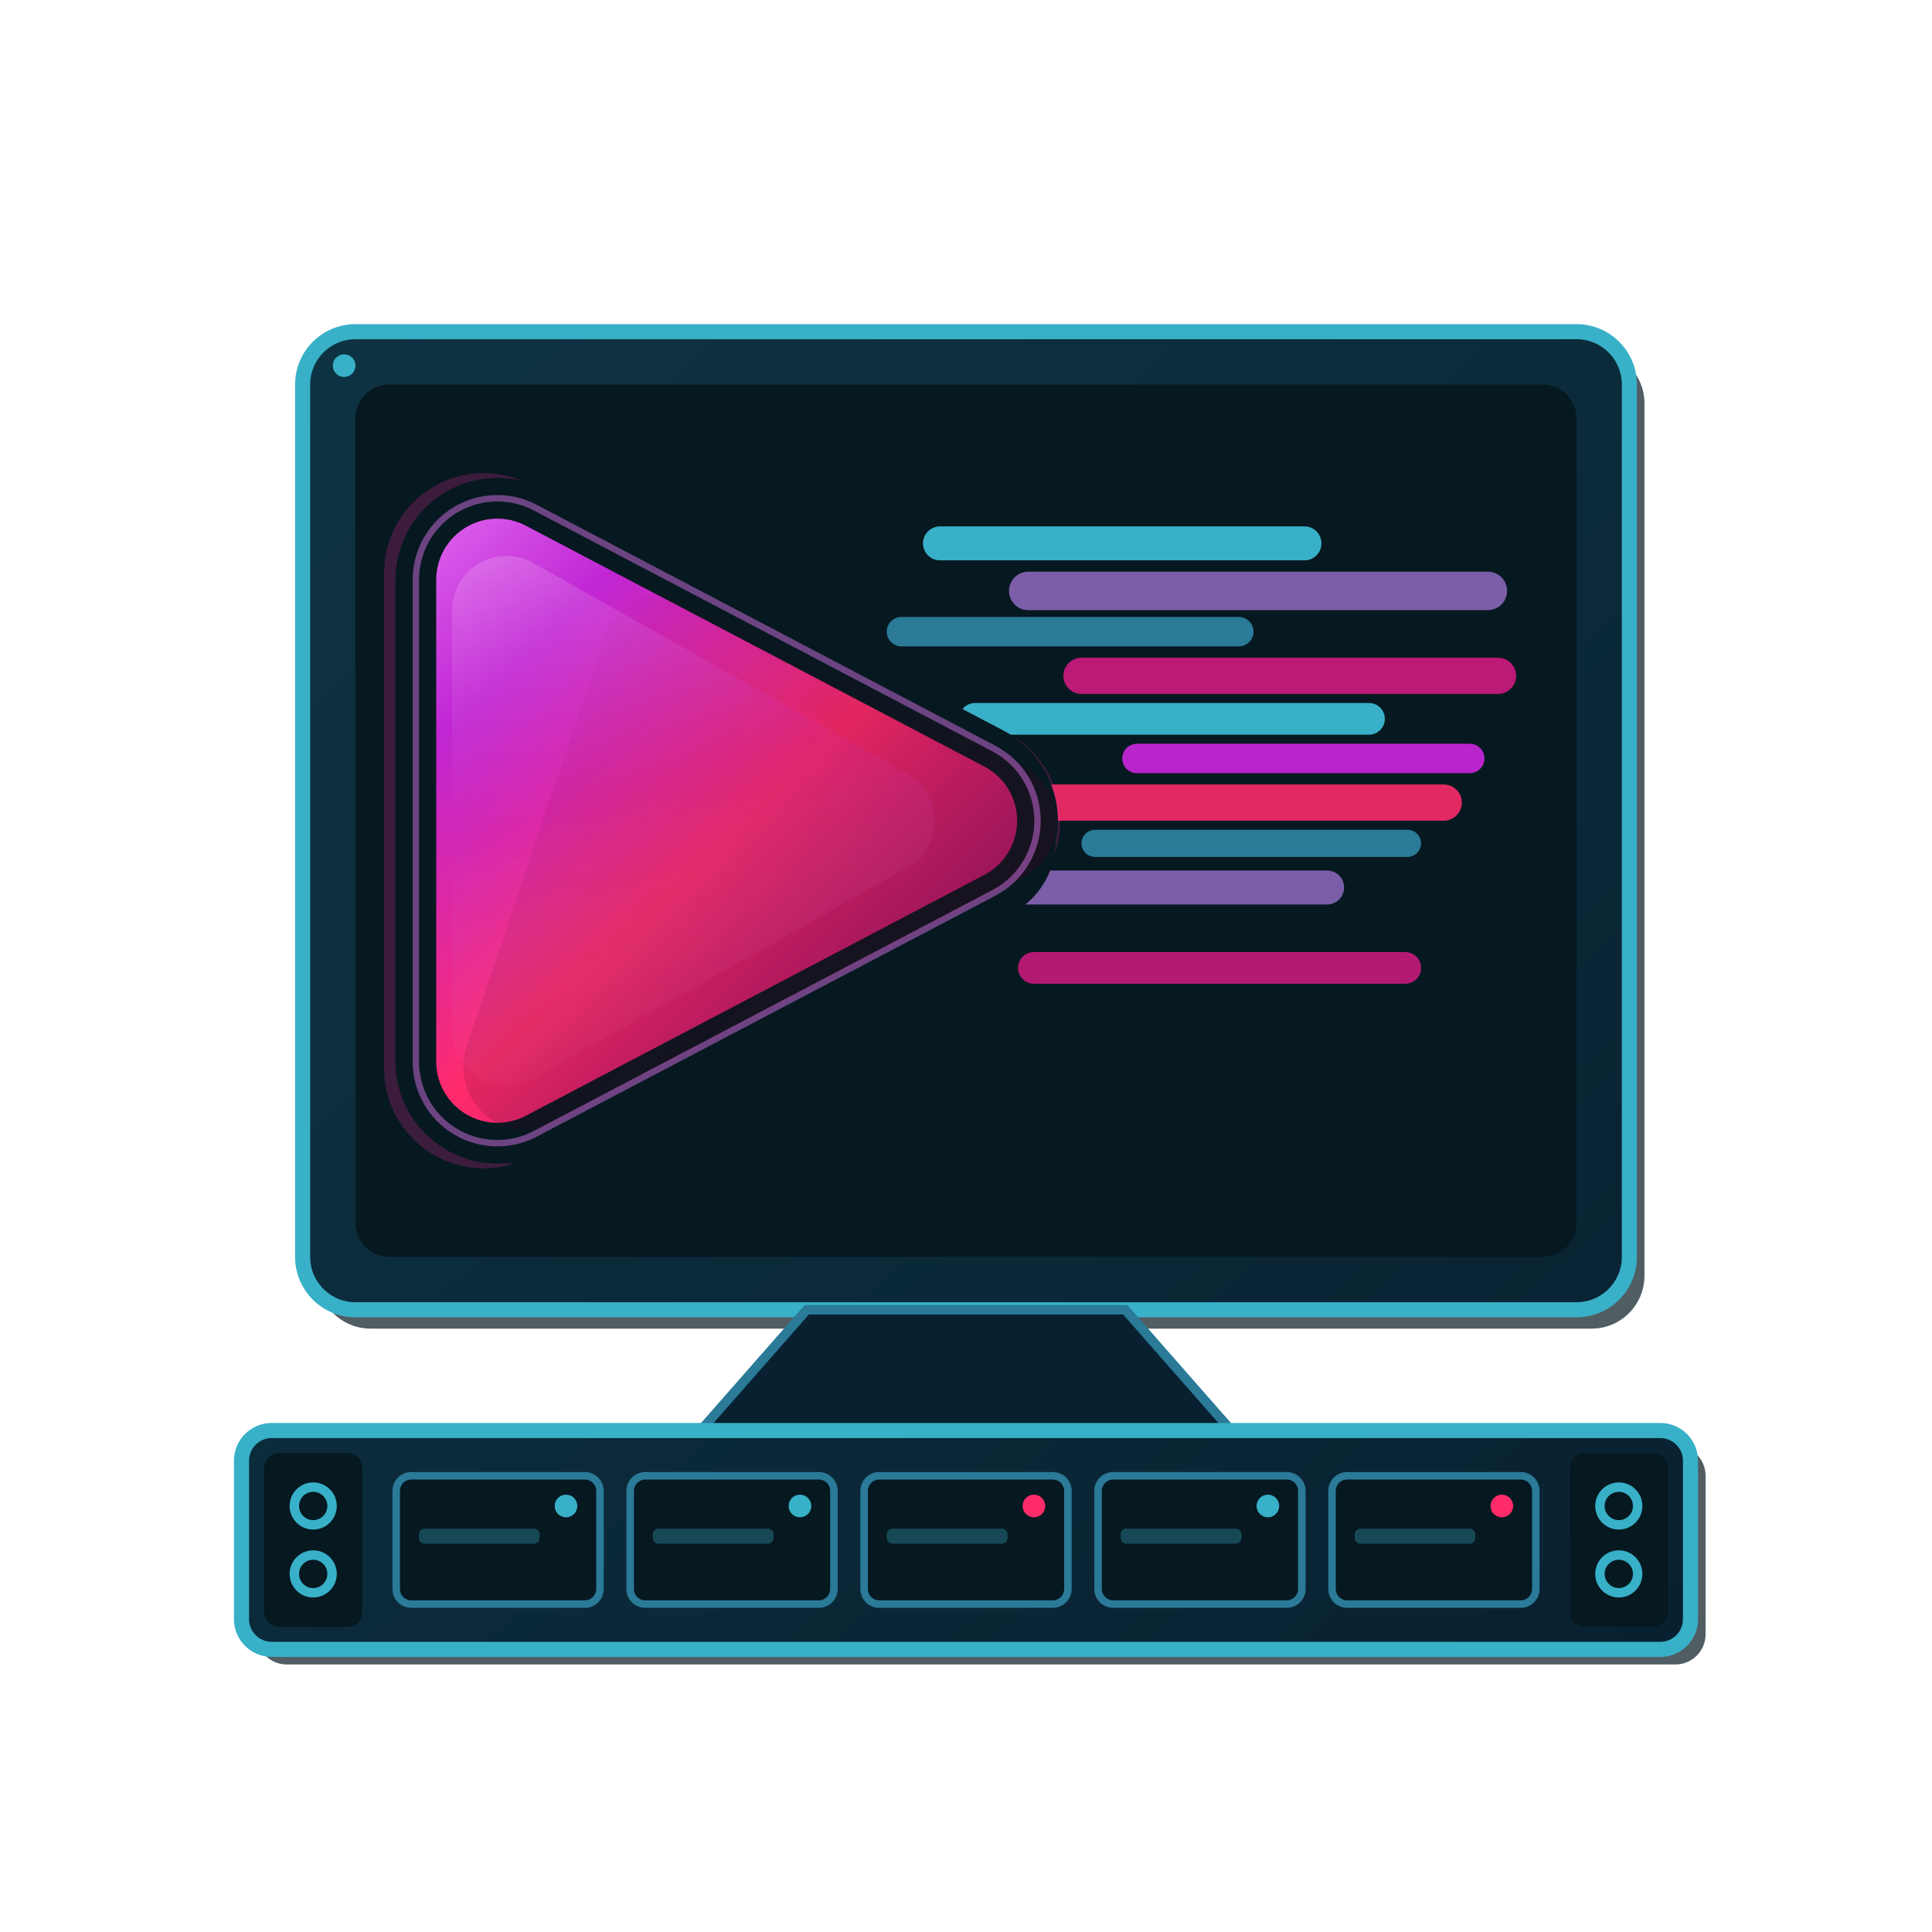
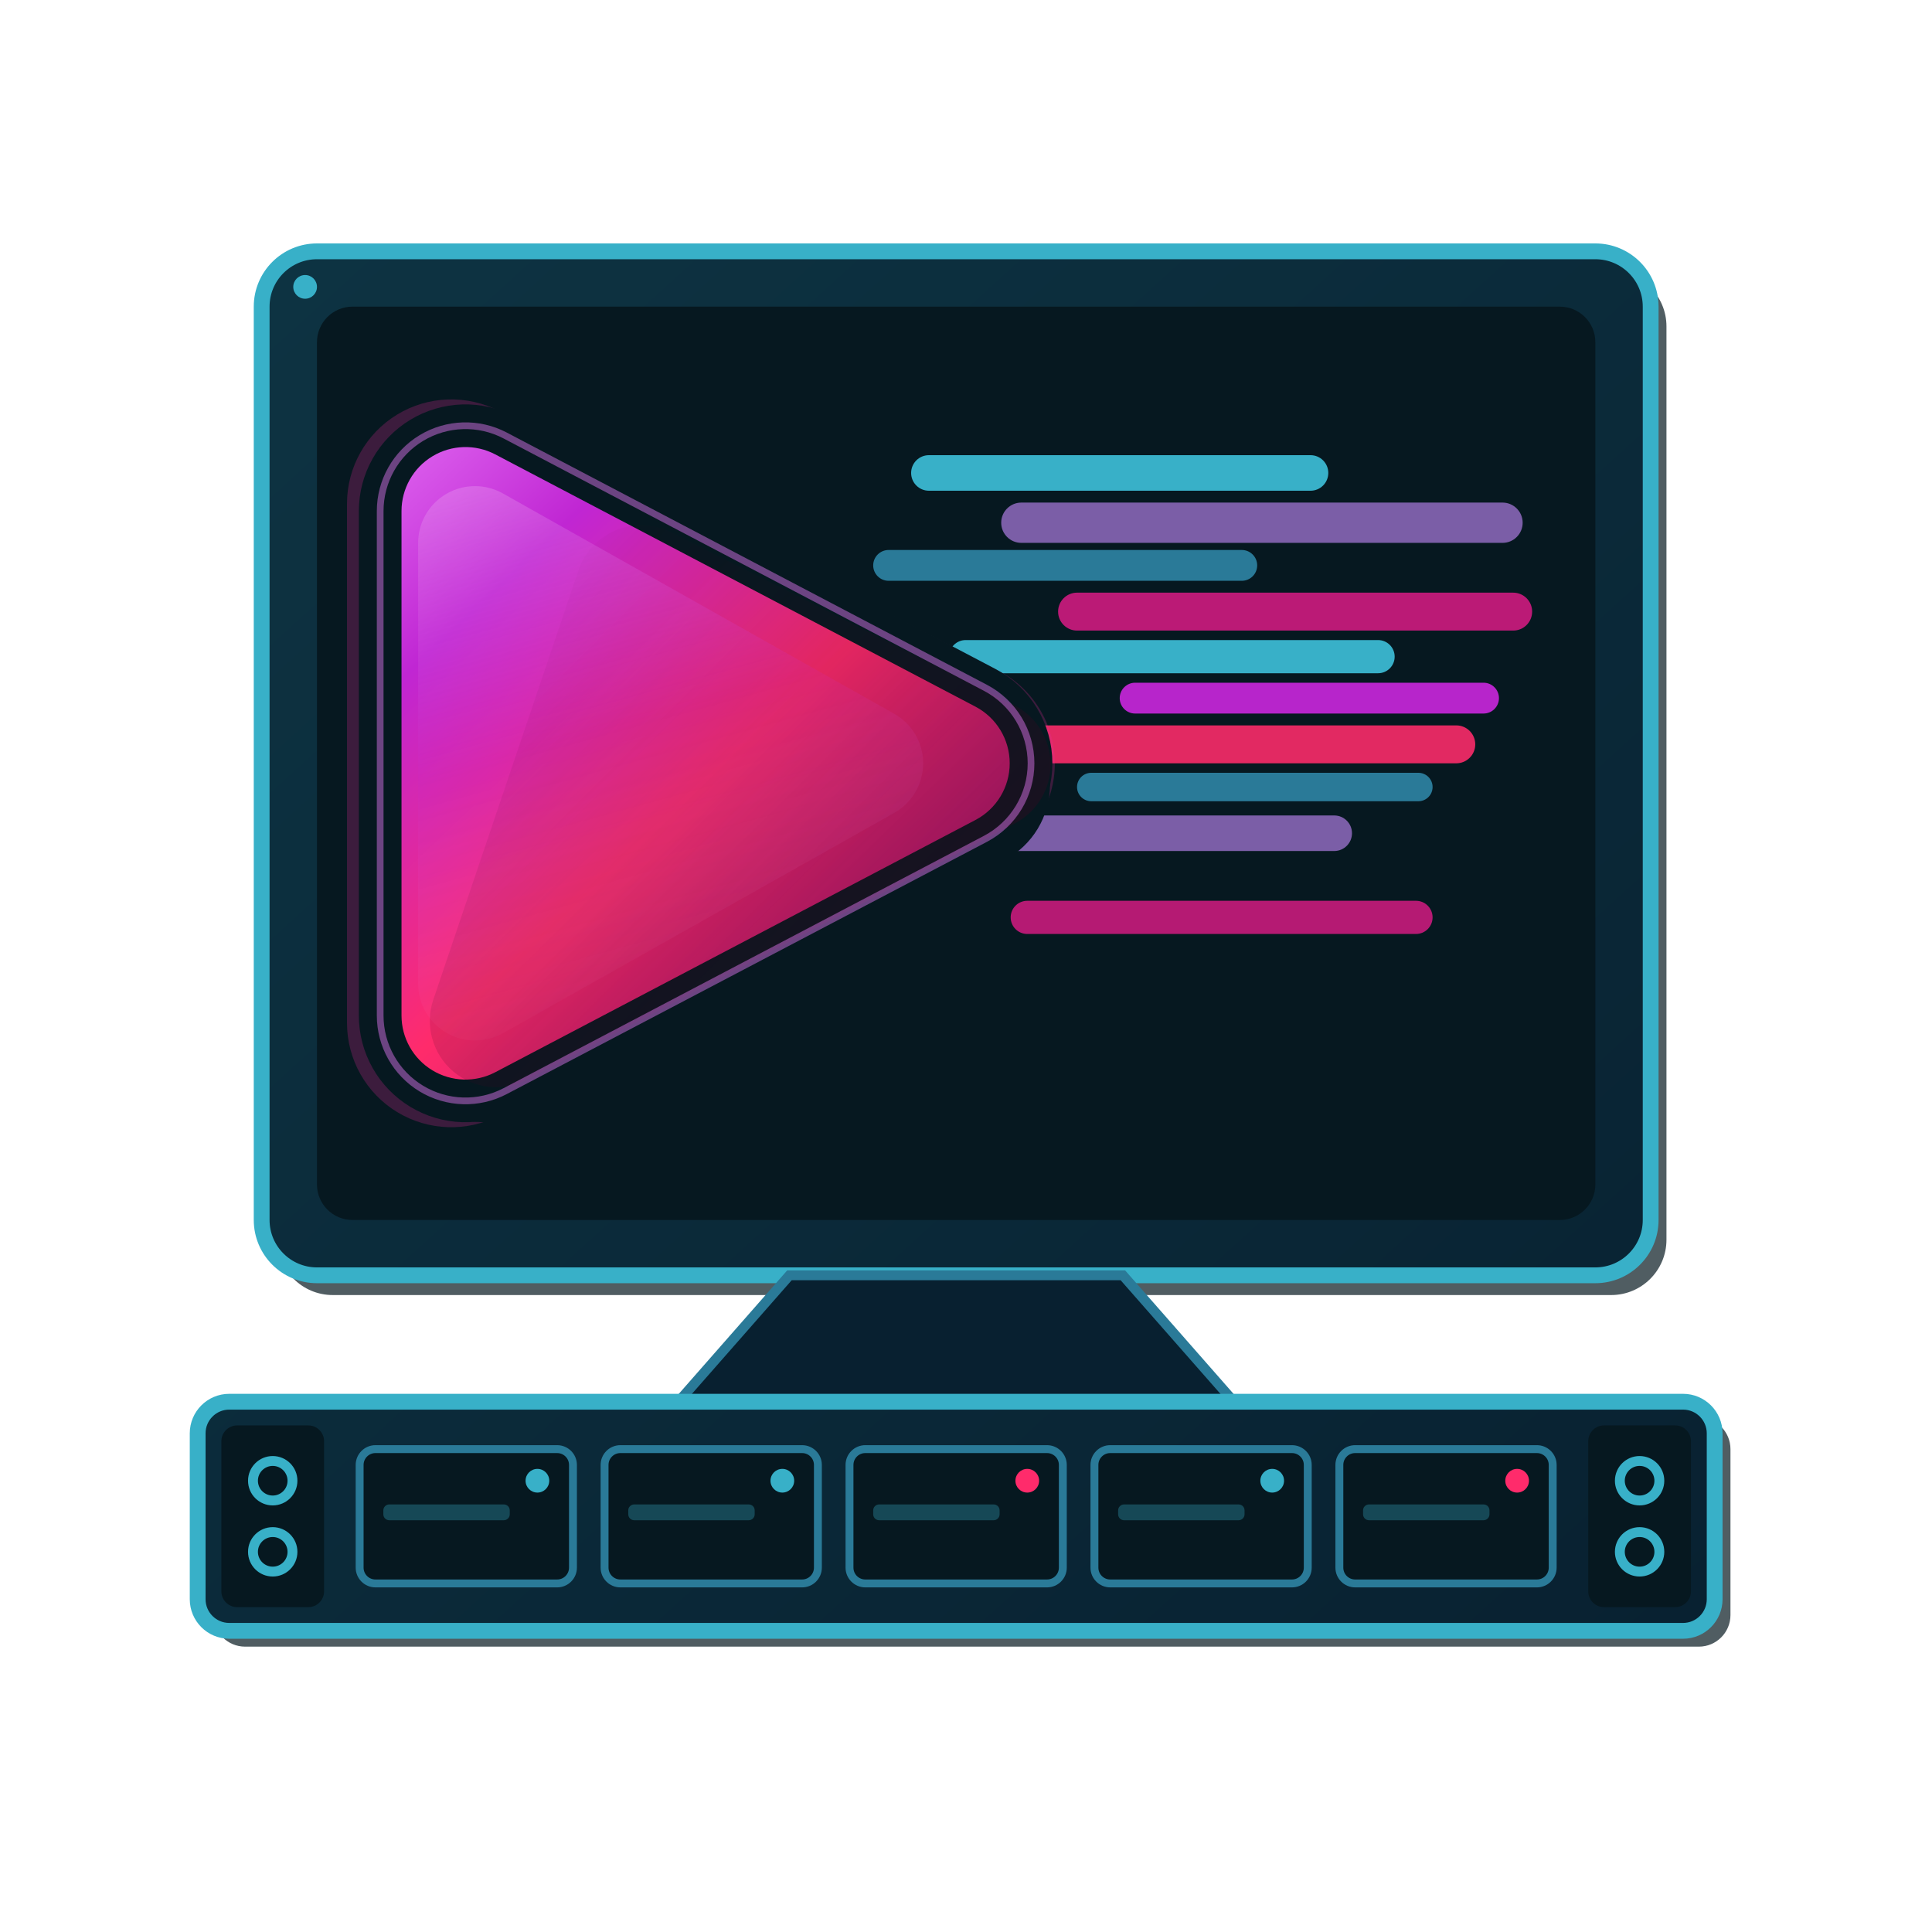
- <svg xmlns="http://www.w3.org/2000/svg" width="1024" height="1024" viewBox="0 0 1024 1024" role="img" aria-labelledby="logo-title">
-   <defs>
+ <svg xmlns="http://www.w3.org/2000/svg" xmlns:xlink="http://www.w3.org/1999/xlink" width="128" height="128" viewBox="0 0 33.867 33.867" version="1.1" id="svg1" xml:space="preserve">
+   <defs id="defs1">
    <linearGradient id="playFill" x1="220.4" y1="235.8" x2="599.6" y2="634.2" gradientUnits="userSpaceOnUse">
-       <stop offset="0%" stop-color="#E879F9" />
-       <stop offset="22%" stop-color="#C026D3" />
-       <stop offset="48%" stop-color="#FF2B6B" />
-       <stop offset="72%" stop-color="#C41A7A" />
-       <stop offset="100%" stop-color="#6B0A3C" />
+       <stop offset="0%" stop-color="#E879F9" id="stop1" />
+       <stop offset="22%" stop-color="#C026D3" id="stop2" />
+       <stop offset="48%" stop-color="#FF2B6B" id="stop3" />
+       <stop offset="72%" stop-color="#C41A7A" id="stop4" />
+       <stop offset="100%" stop-color="#6B0A3C" id="stop5" />
    </linearGradient>
    <linearGradient id="playShade" x1="297.2" y1="312.6" x2="585.2" y2="600.6" gradientUnits="userSpaceOnUse">
-       <stop offset="0%" stop-color="#3A0620" stop-opacity="0" />
-       <stop offset="40%" stop-color="#3A0620" stop-opacity="0.15" />
-       <stop offset="100%" stop-color="#3A0620" stop-opacity="0.55" />
+       <stop offset="0%" stop-color="#3A0620" stop-opacity="0" id="stop6" />
+       <stop offset="40%" stop-color="#3A0620" stop-opacity="0.15" id="stop7" />
+       <stop offset="100%" stop-color="#3A0620" stop-opacity="0.55" id="stop8" />
    </linearGradient>
    <linearGradient id="playEdge" x1="220.4" y1="235.8" x2="321.2" y2="600.6" gradientUnits="userSpaceOnUse">
-       <stop offset="0%" stop-color="#FFE1FF" stop-opacity="0.45" />
-       <stop offset="55%" stop-color="#C026D3" stop-opacity="0.12" />
-       <stop offset="100%" stop-color="#FFFFFF" stop-opacity="0" />
+       <stop offset="0%" stop-color="#FFE1FF" stop-opacity="0.45" id="stop9" />
+       <stop offset="55%" stop-color="#C026D3" stop-opacity="0.12" id="stop10" />
+       <stop offset="100%" stop-color="#FFFFFF" stop-opacity="0" id="stop11" />
    </linearGradient>
    <linearGradient id="chassis" x1="120" y1="80" x2="900" y2="940" gradientUnits="userSpaceOnUse">
-       <stop offset="0%" stop-color="#0E3544" />
-       <stop offset="100%" stop-color="#082030" />
+       <stop offset="0%" stop-color="#0E3544" id="stop12" />
+       <stop offset="100%" stop-color="#082030" id="stop13" />
    </linearGradient>
+     <linearGradient id="playFill-3" x1="220.4" y1="235.8" x2="599.6" y2="634.2" gradientUnits="userSpaceOnUse">
+       <stop offset="0%" stop-color="#E879F9" id="stop1-6" />
+       <stop offset="22%" stop-color="#C026D3" id="stop2-7" />
+       <stop offset="48%" stop-color="#FF2B6B" id="stop3-5" />
+       <stop offset="72%" stop-color="#C41A7A" id="stop4-3" />
+       <stop offset="100%" stop-color="#6B0A3C" id="stop5-5" />
+     </linearGradient>
+     <linearGradient id="playShade-6" x1="297.2" y1="312.6" x2="585.2" y2="600.6" gradientUnits="userSpaceOnUse">
+       <stop offset="0%" stop-color="#3A0620" stop-opacity="0" id="stop6-2" />
+       <stop offset="40%" stop-color="#3A0620" stop-opacity="0.15" id="stop7-9" />
+       <stop offset="100%" stop-color="#3A0620" stop-opacity="0.55" id="stop8-1" />
+     </linearGradient>
+     <linearGradient id="playEdge-2" x1="220.4" y1="235.8" x2="321.2" y2="600.6" gradientUnits="userSpaceOnUse">
+       <stop offset="0%" stop-color="#FFE1FF" stop-opacity="0.45" id="stop9-7" />
+       <stop offset="55%" stop-color="#C026D3" stop-opacity="0.12" id="stop10-0" />
+       <stop offset="100%" stop-color="#FFFFFF" stop-opacity="0" id="stop11-9" />
+     </linearGradient>
+     <linearGradient xlink:href="#chassis" id="linearGradient3" gradientUnits="userSpaceOnUse" x1="120" y1="80" x2="900" y2="940" />
+     <linearGradient xlink:href="#chassis" id="linearGradient4" gradientUnits="userSpaceOnUse" x1="120" y1="80" x2="900" y2="940" />
  </defs>
-   <g id="unique-server-screen">
-     <rect x="160.4" y="175.8" width="703.2" height="518.4" rx="28" fill="#061820" transform="translate(8,10)" opacity="0.7" />
-     <rect x="160.4" y="175.8" width="703.2" height="518.4" rx="28" fill="url(#chassis)" stroke="#38B0C8" stroke-width="8" />
-     <rect x="188.4" y="203.8" width="647.2" height="462.4" rx="18" fill="#061820" />
-     <circle cx="182.4" cy="193.8" r="6" fill="#38B0C8" />
-     <path d="M 427.6 694.2 L 596.4 694.2 L 652.6 758.2 L 371.4 758.2 Z" fill="#082030" stroke="#2A7A98" stroke-width="5" />
-     <rect x="128" y="758.2" width="768" height="116" rx="16" fill="#061820" transform="translate(8,8)" opacity="0.7" />
-     <rect x="128" y="758.2" width="768" height="116" rx="16" fill="url(#chassis)" stroke="#38B0C8" stroke-width="8" />
-     <rect x="140" y="770.2" width="52" height="92" rx="8" fill="#061820" />
-     <rect x="832" y="770.2" width="52" height="92" rx="8" fill="#061820" />
-     <circle cx="166" cy="798.2" r="10" fill="none" stroke="#38B0C8" stroke-width="5" />
-     <circle cx="166" cy="834.2" r="10" fill="none" stroke="#38B0C8" stroke-width="5" />
-     <circle cx="858" cy="798.2" r="10" fill="none" stroke="#38B0C8" stroke-width="5" />
-     <circle cx="858" cy="834.2" r="10" fill="none" stroke="#38B0C8" stroke-width="5" />
-     <rect x="210" y="782.2" width="108" height="68" rx="8" fill="#061820" stroke="#2A7A98" stroke-width="4" />
-     <rect x="222" y="810.2" width="64" height="8" rx="3" fill="#38B0C8" opacity="0.32" />
-     <circle cx="300" cy="798.2" r="6" fill="#38B0C8" />
-     <rect x="334" y="782.2" width="108" height="68" rx="8" fill="#061820" stroke="#2A7A98" stroke-width="4" />
-     <rect x="346" y="810.2" width="64" height="8" rx="3" fill="#38B0C8" opacity="0.32" />
-     <circle cx="424" cy="798.2" r="6" fill="#38B0C8" />
-     <rect x="458" y="782.2" width="108" height="68" rx="8" fill="#061820" stroke="#2A7A98" stroke-width="4" />
-     <rect x="470" y="810.2" width="64" height="8" rx="3" fill="#38B0C8" opacity="0.32" />
-     <circle cx="548" cy="798.2" r="6" fill="#FF2B6B" />
-     <rect x="582" y="782.2" width="108" height="68" rx="8" fill="#061820" stroke="#2A7A98" stroke-width="4" />
-     <rect x="594" y="810.2" width="64" height="8" rx="3" fill="#38B0C8" opacity="0.32" />
-     <circle cx="672" cy="798.2" r="6" fill="#38B0C8" />
-     <rect x="706" y="782.2" width="108" height="68" rx="8" fill="#061820" stroke="#2A7A98" stroke-width="4" />
-     <rect x="718" y="810.2" width="64" height="8" rx="3" fill="#38B0C8" opacity="0.32" />
-     <circle cx="796" cy="798.2" r="6" fill="#FF2B6B" />
-   </g>
-   <g id="strips">
-     <rect x="489.2" y="279.0" width="211.2" height="18.0" rx="9.0" fill="#38B0C8" />
-     <rect x="534.8" y="303.0" width="264.0" height="20.4" rx="10.2" fill="#7B5EA7" />
-     <rect x="470.0" y="327.0" width="194.4" height="15.6" rx="7.8" fill="#2A7A98" />
-     <rect x="563.6" y="348.6" width="240.0" height="19.2" rx="9.6" fill="#C41A7A" opacity="0.95" />
-     <rect x="508.4" y="372.6" width="225.6" height="16.8" rx="8.4" fill="#38B0C8" />
-     <rect x="594.8" y="394.2" width="192.0" height="15.6" rx="7.8" fill="#C026D3" opacity="0.95" />
-     <rect x="498.8" y="415.8" width="276.0" height="19.2" rx="9.6" fill="#FF2B6B" opacity="0.88" />
-     <rect x="573.2" y="439.8" width="180.0" height="14.4" rx="7.2" fill="#2A7A98" />
-     <rect x="472.4" y="461.4" width="240.0" height="18.0" rx="9.0" fill="#7B5EA7" />
-     <rect x="539.6" y="504.6" width="213.6" height="16.8" rx="8.4" fill="#C41A7A" opacity="0.92" />
-   </g>
-   <g id="playbutton">
-     <path d="M 280.759 256.723 A 52.800 52.800 0 0 0 203.600 303.568 L 203.600 566.432 A 52.800 52.800 0 0 0 280.759 613.277 L 533.513 481.845 A 52.800 52.800 0 0 0 533.513 388.155 Z" fill="#FF2B6B" opacity="0.16" />
-     <path d="M 280.759 256.723 A 52.800 52.800 0 0 0 203.600 303.568 L 203.600 566.432 A 52.800 52.800 0 0 0 280.759 613.277 L 533.513 481.845 A 52.800 52.800 0 0 0 533.513 388.155 Z" fill="#C026D3" opacity="0.10" />
-     <path d="M 283.690 269.047 A 43.200 43.200 0 0 0 220.400 307.292 L 220.400 562.708 A 43.200 43.200 0 0 0 283.690 600.953 L 526.798 473.244 A 43.200 43.200 0 0 0 526.798 396.756 Z" fill="#061820" transform="translate(9.6,10.8)" />
-     <path d="M 283.690 269.047 A 43.200 43.200 0 0 0 220.400 307.292 L 220.400 562.708 A 43.200 43.200 0 0 0 283.690 600.953 L 526.798 473.244 A 43.200 43.200 0 0 0 526.798 396.756 Z" fill="url(#playFill)" stroke="#061820" stroke-width="21.6" stroke-linejoin="round" />
-     <path d="M 367.764 318.038 A 33.600 33.600 0 0 0 320.800 337.273 L 247.305 554.629 A 33.600 33.600 0 0 0 294.761 595.137 L 541.827 465.349 A 33.600 33.600 0 0 0 541.335 405.605 Z" fill="url(#playShade)" />
-     <path d="M 282.530 298.370 A 28.800 28.800 0 0 0 239.600 323.466 L 239.600 546.534 A 28.800 28.800 0 0 0 282.530 571.630 L 480.627 460.096 A 28.800 28.800 0 0 0 480.627 409.904 Z" fill="url(#playEdge)" />
-     <path d="M 283.690 269.047 A 43.200 43.200 0 0 0 220.400 307.292 L 220.400 562.708 A 43.200 43.200 0 0 0 283.690 600.953 L 526.798 473.244 A 43.200 43.200 0 0 0 526.798 396.756 Z" fill="none" stroke="#E879F9" stroke-width="3.4" stroke-linejoin="round" opacity="0.45" />
+   <g id="layer1" transform="translate(-32.27917,-138.6417)">
+     <g id="g1" transform="matrix(0.03799146,0,0,0.03799146,-57.89219,57.44931)">
+       <g id="g2" transform="matrix(0.9113935,0,0,0.9113935,2348.01,2092.864)">
+         <g id="unique-server-screen-0">
+           <rect x="160.4" y="175.8" width="703.2" height="518.4" rx="28" fill="#061820" transform="translate(8,10)" opacity="0.7" id="rect13-6" />
+           <rect x="160.4" y="175.8" width="703.2" height="518.4" rx="28" fill="url(#chassis)" stroke="#38b0c8" stroke-width="8" id="rect14-2" style="fill:url(#linearGradient3)" />
+           <rect x="188.4" y="203.8" width="647.2" height="462.4" rx="18" fill="#061820" id="rect15-6" />
+           <circle cx="182.4" cy="193.8" r="6" fill="#38b0c8" id="circle15-1" />
+           <path d="m 427.6,694.2 h 168.8 l 56.2,64 H 371.4 Z" fill="#082030" stroke="#2a7a98" stroke-width="5" id="path15-8" />
+           <rect x="128" y="758.2" width="768" height="116" rx="16" fill="#061820" transform="translate(8,8)" opacity="0.7" id="rect16-7" />
+           <rect x="128" y="758.2" width="768" height="116" rx="16" fill="url(#chassis)" stroke="#38b0c8" stroke-width="8" id="rect17-9" style="fill:url(#linearGradient4)" />
+           <rect x="140" y="770.2" width="52" height="92" rx="8" fill="#061820" id="rect18-2" />
+           <rect x="832" y="770.2" width="52" height="92" rx="8" fill="#061820" id="rect19-0" />
+           <circle cx="166" cy="798.2" r="10" fill="none" stroke="#38b0c8" stroke-width="5" id="circle19-2" />
+           <circle cx="166" cy="834.2" r="10" fill="none" stroke="#38b0c8" stroke-width="5" id="circle20-3" />
+           <circle cx="858" cy="798.2" r="10" fill="none" stroke="#38b0c8" stroke-width="5" id="circle21-7" />
+           <circle cx="858" cy="834.2" r="10" fill="none" stroke="#38b0c8" stroke-width="5" id="circle22-5" />
+           <rect x="210" y="782.2" width="108" height="68" rx="8" fill="#061820" stroke="#2a7a98" stroke-width="4" id="rect22-9" />
+           <rect x="222" y="810.2" width="64" height="8" rx="3" fill="#38b0c8" opacity="0.32" id="rect23-2" />
+           <circle cx="300" cy="798.2" r="6" fill="#38b0c8" id="circle23-2" />
+           <rect x="334" y="782.2" width="108" height="68" rx="8" fill="#061820" stroke="#2a7a98" stroke-width="4" id="rect24-8" />
+           <rect x="346" y="810.2" width="64" height="8" rx="3" fill="#38b0c8" opacity="0.32" id="rect25-9" />
+           <circle cx="424" cy="798.2" r="6" fill="#38b0c8" id="circle25-7" />
+           <rect x="458" y="782.2" width="108" height="68" rx="8" fill="#061820" stroke="#2a7a98" stroke-width="4" id="rect26-3" />
+           <rect x="470" y="810.2" width="64" height="8" rx="3" fill="#38b0c8" opacity="0.32" id="rect27-6" />
+           <circle cx="548" cy="798.2" r="6" fill="#ff2b6b" id="circle27-1" />
+           <rect x="582" y="782.2" width="108" height="68" rx="8" fill="#061820" stroke="#2a7a98" stroke-width="4" id="rect28-2" />
+           <rect x="594" y="810.2" width="64" height="8" rx="3" fill="#38b0c8" opacity="0.32" id="rect29-9" />
+           <circle cx="672" cy="798.2" r="6" fill="#38b0c8" id="circle29-3" />
+           <rect x="706" y="782.2" width="108" height="68" rx="8" fill="#061820" stroke="#2a7a98" stroke-width="4" id="rect30-1" />
+           <rect x="718" y="810.2" width="64" height="8" rx="3" fill="#38b0c8" opacity="0.32" id="rect31-9" />
+           <circle cx="796" cy="798.2" r="6" fill="#ff2b6b" id="circle31-4" />
+         </g>
+         <g id="strips-7">
+           <rect x="489.2" y="279" width="211.2" height="18" rx="9" fill="#38b0c8" id="rect32-8" />
+           <rect x="534.8" y="303" width="264" height="20.4" rx="10.2" fill="#7b5ea7" id="rect33-4" />
+           <rect x="470" y="327" width="194.4" height="15.6" rx="7.8" fill="#2a7a98" id="rect34-5" />
+           <rect x="563.6" y="348.6" width="240" height="19.2" rx="9.6" fill="#c41a7a" opacity="0.95" id="rect35-0" />
+           <rect x="508.4" y="372.6" width="225.6" height="16.8" rx="8.4" fill="#38b0c8" id="rect36-3" />
+           <rect x="594.8" y="394.2" width="192" height="15.6" rx="7.8" fill="#c026d3" opacity="0.95" id="rect37-6" />
+           <rect x="498.8" y="415.8" width="276" height="19.2" rx="9.6" fill="#ff2b6b" opacity="0.88" id="rect38-1" />
+           <rect x="573.2" y="439.8" width="180" height="14.4" rx="7.2" fill="#2a7a98" id="rect39-0" />
+           <rect x="472.4" y="461.4" width="240" height="18" rx="9" fill="#7b5ea7" id="rect40-6" />
+           <rect x="539.6" y="504.6" width="213.6" height="16.8" rx="8.4" fill="#c41a7a" opacity="0.92" id="rect41-3" />
+         </g>
+         <g id="playbutton-2">
+           <path d="M 280.759,256.723 A 52.8,52.8 0 0 0 203.6,303.568 v 262.864 a 52.8,52.8 0 0 0 77.159,46.845 L 533.513,481.845 a 52.8,52.8 0 0 0 0,-93.69 z" fill="#ff2b6b" opacity="0.16" id="path41-0" />
+           <path d="M 280.759,256.723 A 52.8,52.8 0 0 0 203.6,303.568 v 262.864 a 52.8,52.8 0 0 0 77.159,46.845 L 533.513,481.845 a 52.8,52.8 0 0 0 0,-93.69 z" fill="#c026d3" opacity="0.1" id="path42-6" />
+           <path d="m 283.69,269.047 a 43.2,43.2 0 0 0 -63.29,38.245 v 255.416 a 43.2,43.2 0 0 0 63.29,38.245 L 526.798,473.244 a 43.2,43.2 0 0 0 0,-76.488 z" fill="#061820" transform="translate(9.6,10.8)" id="path43-1" />
+           <path d="m 283.69,269.047 a 43.2,43.2 0 0 0 -63.29,38.245 v 255.416 a 43.2,43.2 0 0 0 63.29,38.245 L 526.798,473.244 a 43.2,43.2 0 0 0 0,-76.488 z" fill="url(#playFill)" stroke="#061820" stroke-width="21.6" stroke-linejoin="round" id="path44-5" style="fill:url(#playFill-3)" />
+           <path d="M 367.764,318.038 A 33.6,33.6 0 0 0 320.8,337.273 l -73.495,217.356 a 33.6,33.6 0 0 0 47.456,40.508 L 541.827,465.349 a 33.6,33.6 0 0 0 -0.492,-59.744 z" fill="url(#playShade)" id="path45-5" style="fill:url(#playShade-6)" />
+           <path d="m 282.53,298.37 a 28.8,28.8 0 0 0 -42.93,25.096 v 223.068 a 28.8,28.8 0 0 0 42.93,25.096 L 480.627,460.096 a 28.8,28.8 0 0 0 0,-50.192 z" fill="url(#playEdge)" id="path46-4" style="fill:url(#playEdge-2)" />
+           <path d="m 283.69,269.047 a 43.2,43.2 0 0 0 -63.29,38.245 v 255.416 a 43.2,43.2 0 0 0 63.29,38.245 L 526.798,473.244 a 43.2,43.2 0 0 0 0,-76.488 z" fill="none" stroke="#e879f9" stroke-width="3.4" stroke-linejoin="round" opacity="0.45" id="path47-7" />
+         </g>
+       </g>
+     </g>
  </g>
</svg>
